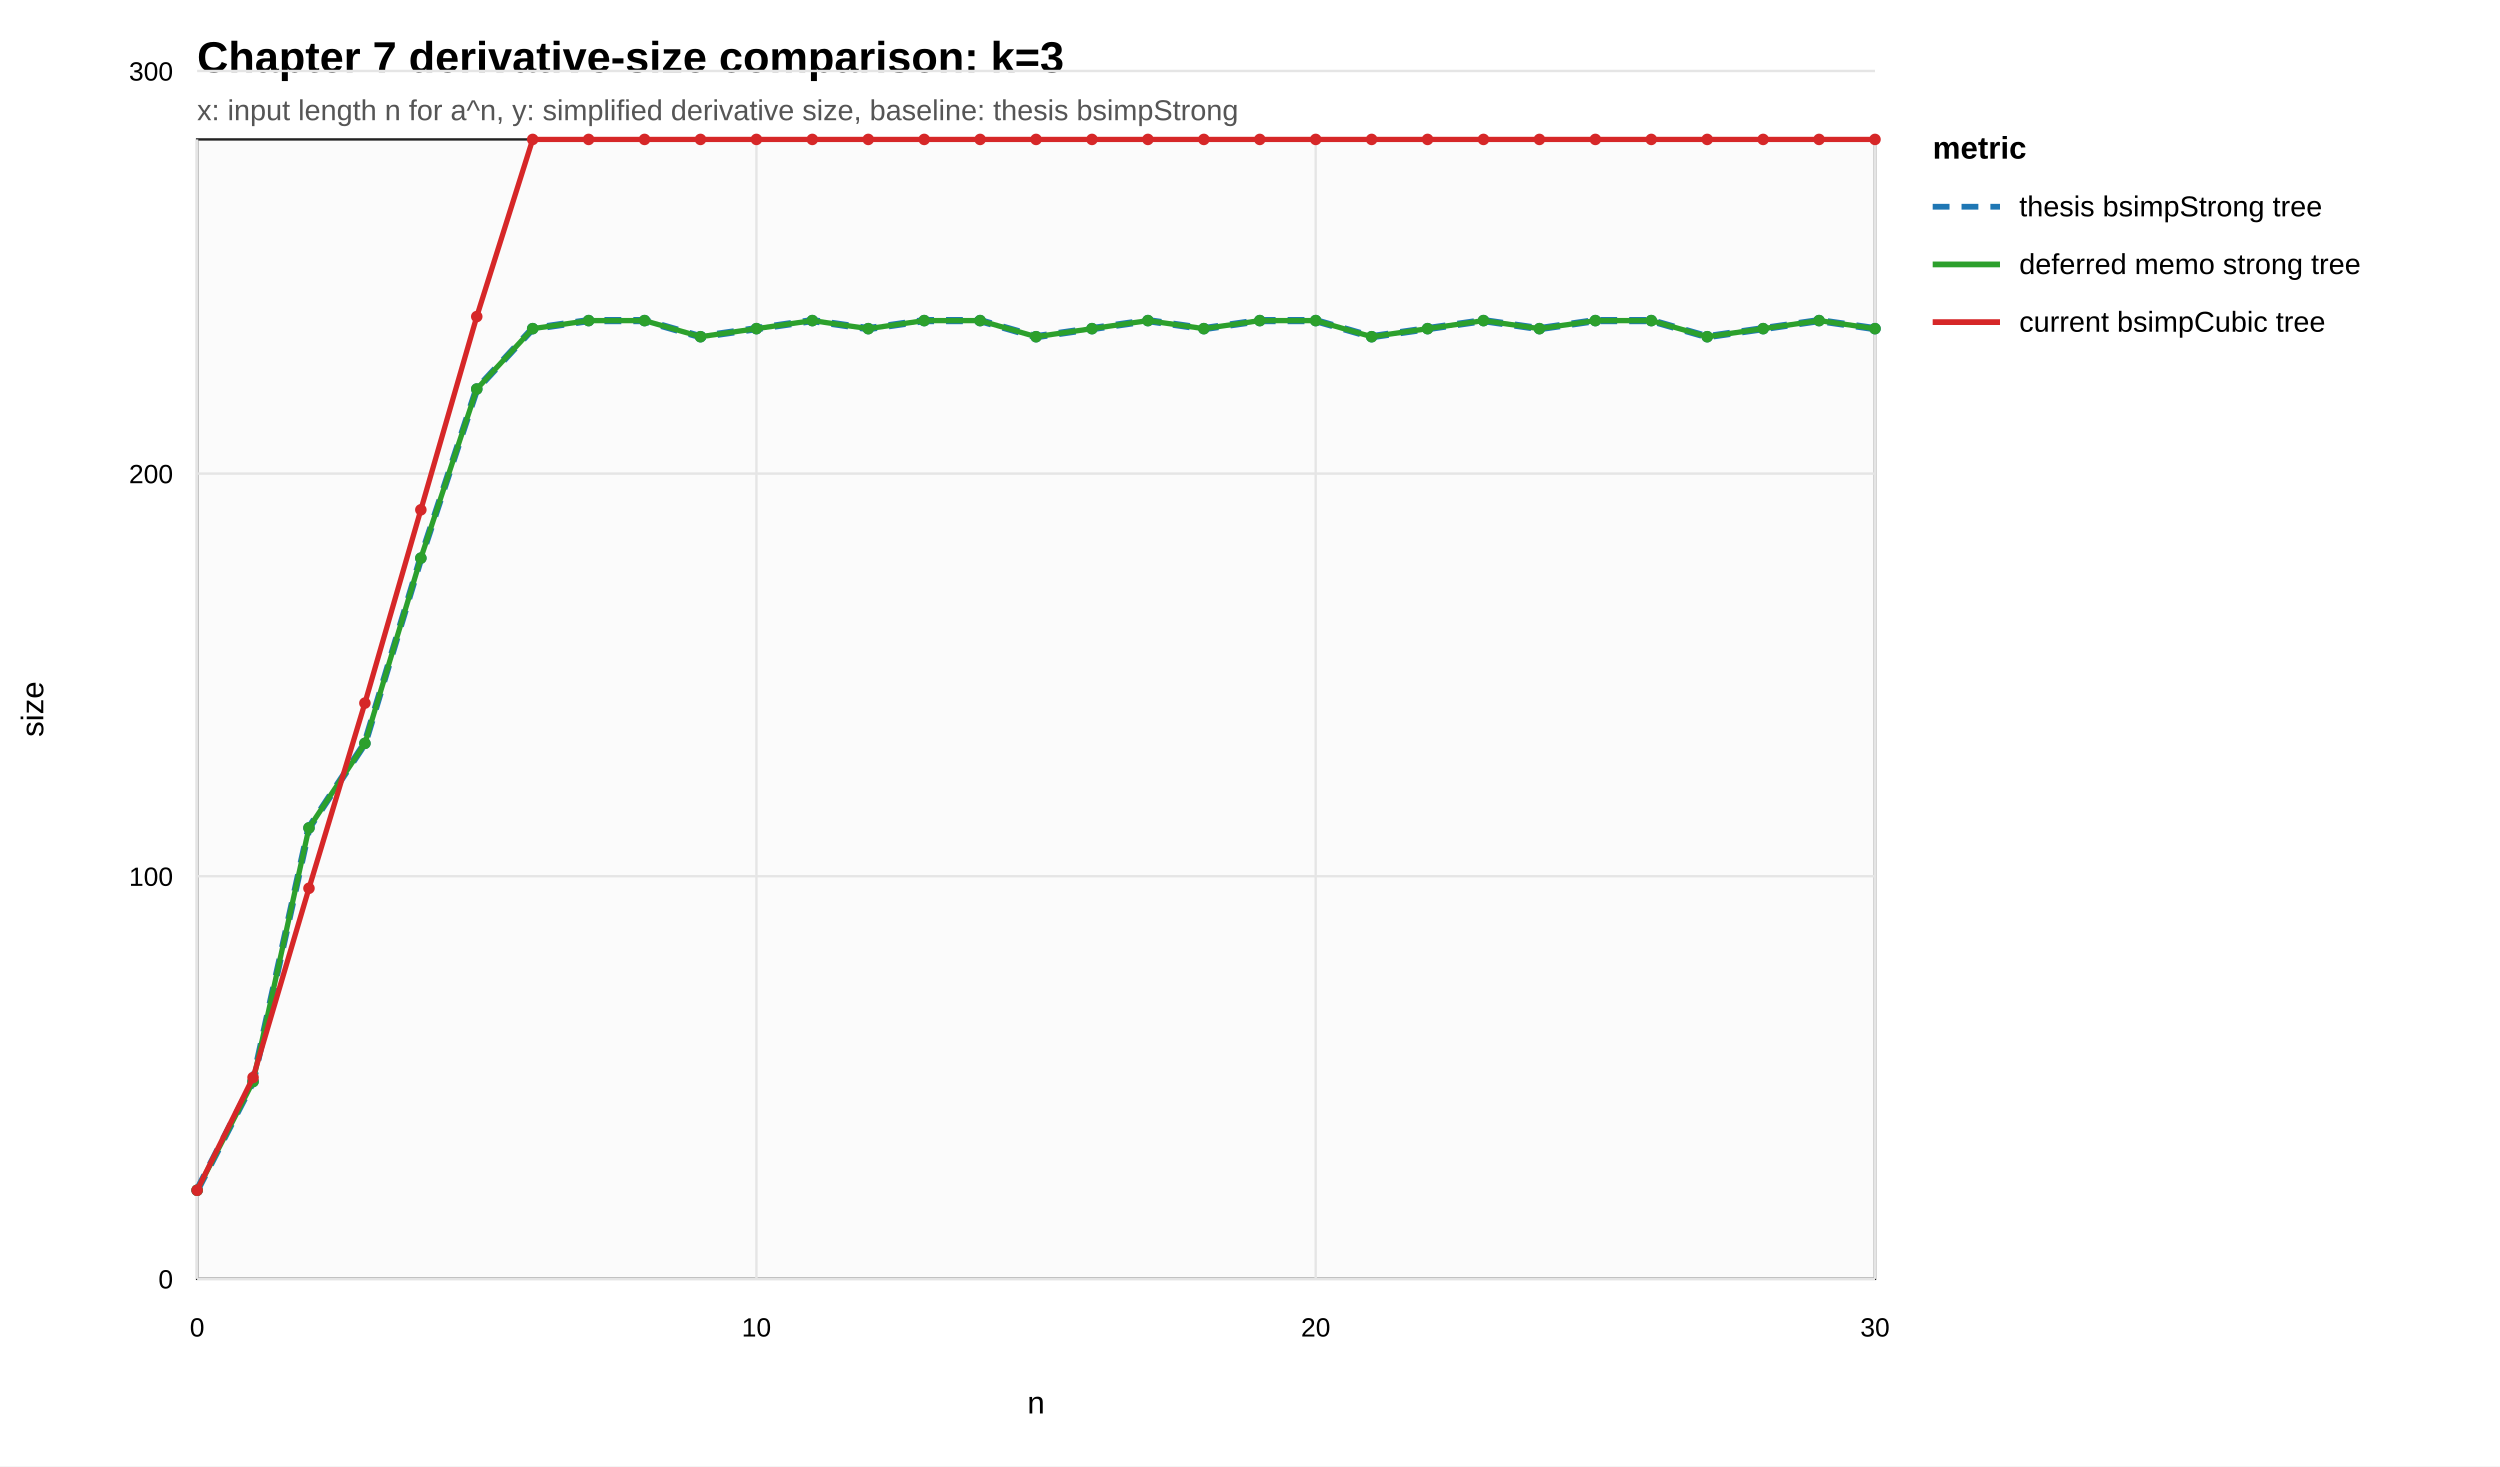
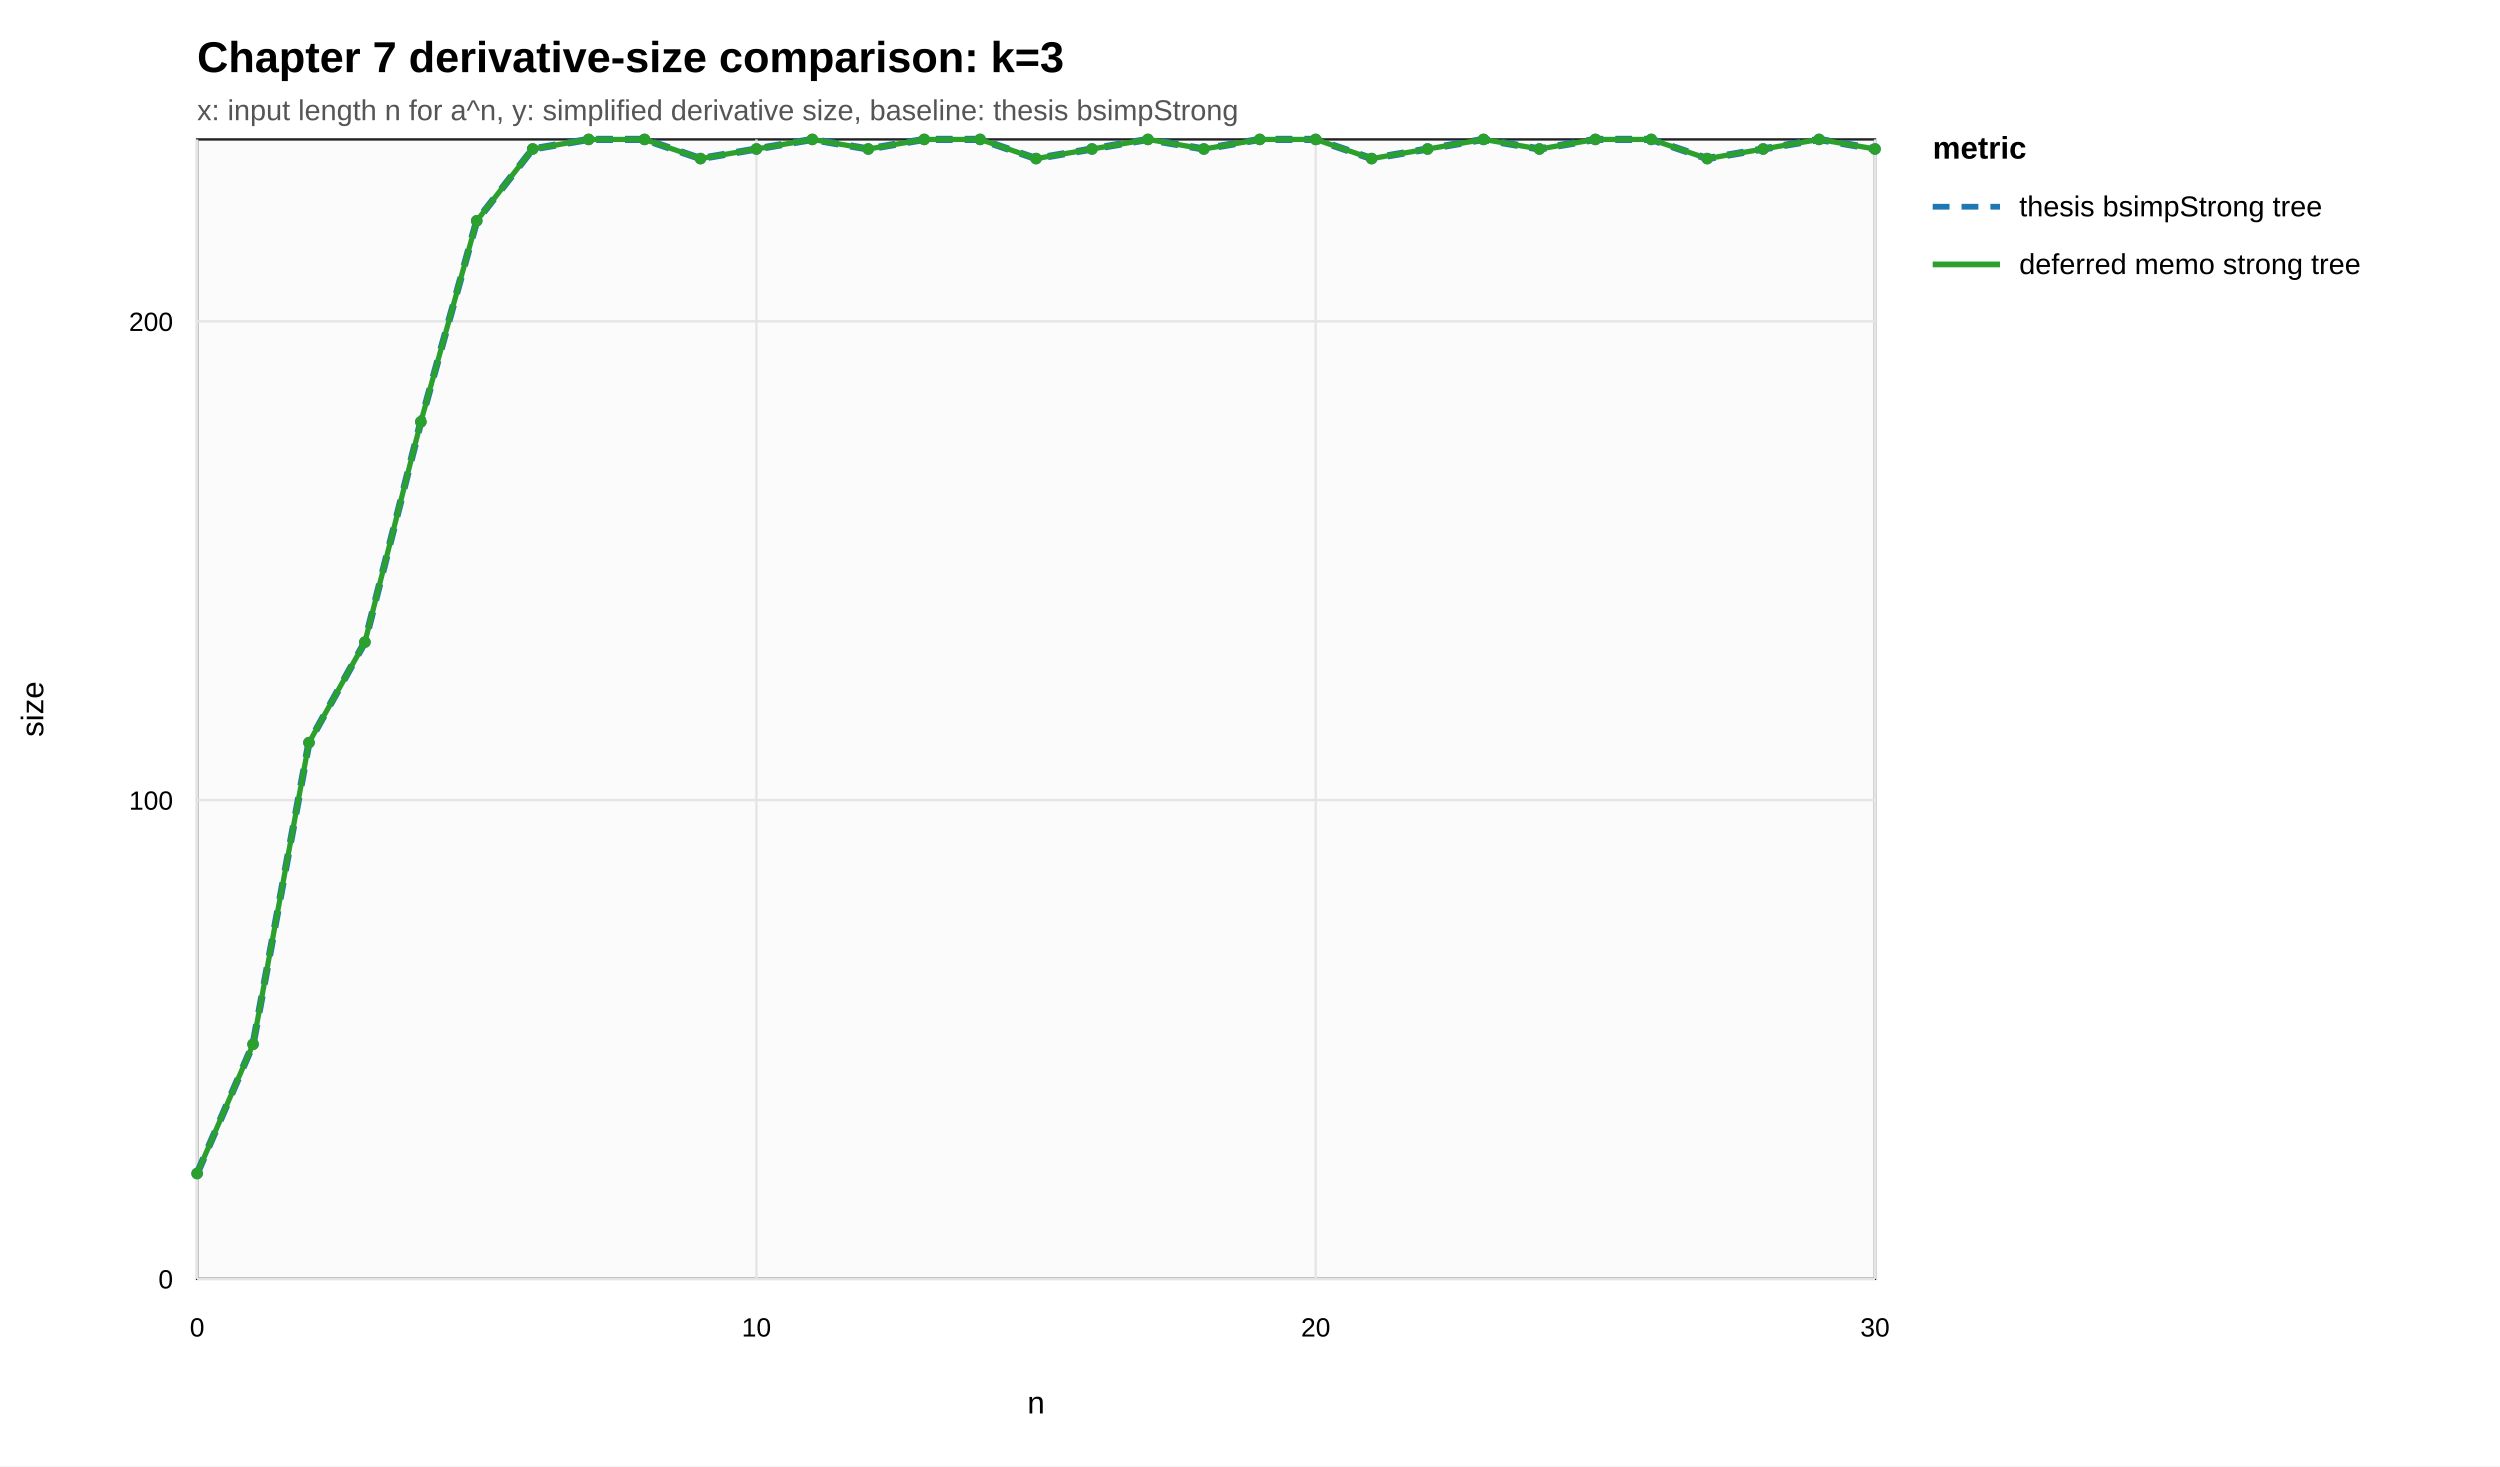
<svg xmlns="http://www.w3.org/2000/svg" width="1040" height="610" viewBox="0 0 1040 610">
  <rect width="100%" height="100%" fill="#ffffff" />
  <text x="82" y="30" font-family="Arial, sans-serif" font-size="18" font-weight="700">Chapter 7 derivative-size comparison: k=3</text>
  <text x="82" y="50" font-family="Arial, sans-serif" font-size="12" fill="#555">x: input length n for a^n, y: simplified derivative size, baseline: thesis bsimpStrong</text>
  <rect x="82" y="58" width="698" height="474" fill="#fbfbfb" stroke="#222" stroke-width="1" />
  <line x1="82.00" y1="58" x2="82.00" y2="532" stroke="#e5e5e5" stroke-width="1" />
  <text x="82.00" y="556" text-anchor="middle" font-family="Arial, sans-serif" font-size="11">0</text>
  <line x1="314.67" y1="58" x2="314.67" y2="532" stroke="#e5e5e5" stroke-width="1" />
  <text x="314.67" y="556" text-anchor="middle" font-family="Arial, sans-serif" font-size="11">10</text>
  <line x1="547.33" y1="58" x2="547.33" y2="532" stroke="#e5e5e5" stroke-width="1" />
  <text x="547.33" y="556" text-anchor="middle" font-family="Arial, sans-serif" font-size="11">20</text>
  <line x1="780.00" y1="58" x2="780.00" y2="532" stroke="#e5e5e5" stroke-width="1" />
  <text x="780.00" y="556" text-anchor="middle" font-family="Arial, sans-serif" font-size="11">30</text>
  <line x1="82" y1="532.00" x2="780" y2="532.00" stroke="#e5e5e5" stroke-width="1" />
  <text x="72" y="536.00" text-anchor="end" font-family="Arial, sans-serif" font-size="11">0</text>
-   <line x1="82" y1="364.51" x2="780" y2="364.51" stroke="#e5e5e5" stroke-width="1" />
-   <text x="72" y="368.51" text-anchor="end" font-family="Arial, sans-serif" font-size="11">100</text>
-   <line x1="82" y1="197.02" x2="780" y2="197.02" stroke="#e5e5e5" stroke-width="1" />
-   <text x="72" y="201.02" text-anchor="end" font-family="Arial, sans-serif" font-size="11">200</text>
-   <line x1="82" y1="29.53" x2="780" y2="29.53" stroke="#e5e5e5" stroke-width="1" />
-   <text x="72" y="33.53" text-anchor="end" font-family="Arial, sans-serif" font-size="11">300</text>
+   <line x1="82" y1="332.84" x2="780" y2="332.84" stroke="#e5e5e5" stroke-width="1" />
+   <text x="72" y="336.84" text-anchor="end" font-family="Arial, sans-serif" font-size="11">100</text>
+   <line x1="82" y1="133.68" x2="780" y2="133.68" stroke="#e5e5e5" stroke-width="1" />
+   <text x="72" y="137.68" text-anchor="end" font-family="Arial, sans-serif" font-size="11">200</text>
  <text x="431.00" y="588" text-anchor="middle" font-family="Arial, sans-serif" font-size="13">n</text>
  <text x="18" y="295.00" transform="rotate(-90 18,295.00)" text-anchor="middle" font-family="Arial, sans-serif" font-size="13">size</text>
-   <path d="M82.00,495.15 L105.27,449.93 L128.53,344.41 L151.80,309.24 L175.07,232.19 L198.33,161.84 L221.60,136.72 L244.87,133.37 L268.13,133.37 L291.40,140.07 L314.67,136.72 L337.93,133.37 L361.20,136.72 L384.47,133.37 L407.73,133.37 L431.00,140.07 L454.27,136.72 L477.53,133.37 L500.80,136.72 L524.07,133.37 L547.33,133.37 L570.60,140.07 L593.87,136.72 L617.13,133.37 L640.40,136.72 L663.67,133.37 L686.93,133.37 L710.20,140.07 L733.47,136.72 L756.73,133.37 L780.00,136.72" fill="none" stroke="#1f77b4" stroke-width="3.0" stroke-dasharray="7 5" />
-   <circle cx="82.00" cy="495.15" r="2.4" fill="#1f77b4" />
-   <circle cx="105.27" cy="449.93" r="2.4" fill="#1f77b4" />
-   <circle cx="128.53" cy="344.41" r="2.4" fill="#1f77b4" />
-   <circle cx="151.80" cy="309.24" r="2.4" fill="#1f77b4" />
-   <circle cx="175.07" cy="232.19" r="2.4" fill="#1f77b4" />
-   <circle cx="198.33" cy="161.84" r="2.4" fill="#1f77b4" />
-   <circle cx="221.60" cy="136.72" r="2.4" fill="#1f77b4" />
-   <circle cx="244.87" cy="133.37" r="2.4" fill="#1f77b4" />
-   <circle cx="268.13" cy="133.37" r="2.4" fill="#1f77b4" />
-   <circle cx="291.40" cy="140.07" r="2.4" fill="#1f77b4" />
-   <circle cx="314.67" cy="136.72" r="2.4" fill="#1f77b4" />
-   <circle cx="337.93" cy="133.37" r="2.4" fill="#1f77b4" />
-   <circle cx="361.20" cy="136.72" r="2.4" fill="#1f77b4" />
-   <circle cx="384.47" cy="133.37" r="2.4" fill="#1f77b4" />
-   <circle cx="407.73" cy="133.37" r="2.4" fill="#1f77b4" />
-   <circle cx="431.00" cy="140.07" r="2.4" fill="#1f77b4" />
-   <circle cx="454.27" cy="136.72" r="2.4" fill="#1f77b4" />
-   <circle cx="477.53" cy="133.37" r="2.4" fill="#1f77b4" />
-   <circle cx="500.80" cy="136.72" r="2.4" fill="#1f77b4" />
-   <circle cx="524.07" cy="133.37" r="2.4" fill="#1f77b4" />
-   <circle cx="547.33" cy="133.37" r="2.4" fill="#1f77b4" />
-   <circle cx="570.60" cy="140.07" r="2.4" fill="#1f77b4" />
-   <circle cx="593.87" cy="136.72" r="2.4" fill="#1f77b4" />
-   <circle cx="617.13" cy="133.37" r="2.4" fill="#1f77b4" />
-   <circle cx="640.40" cy="136.72" r="2.4" fill="#1f77b4" />
-   <circle cx="663.67" cy="133.37" r="2.4" fill="#1f77b4" />
-   <circle cx="686.93" cy="133.37" r="2.4" fill="#1f77b4" />
-   <circle cx="710.20" cy="140.07" r="2.4" fill="#1f77b4" />
-   <circle cx="733.47" cy="136.72" r="2.4" fill="#1f77b4" />
-   <circle cx="756.73" cy="133.37" r="2.4" fill="#1f77b4" />
-   <circle cx="780.00" cy="136.72" r="2.4" fill="#1f77b4" />
-   <path d="M82.00,495.15 L105.27,449.93 L128.53,344.41 L151.80,309.24 L175.07,232.19 L198.33,161.84 L221.60,136.72 L244.87,133.37 L268.13,133.37 L291.40,140.07 L314.67,136.72 L337.93,133.37 L361.20,136.72 L384.47,133.37 L407.73,133.37 L431.00,140.07 L454.27,136.72 L477.53,133.37 L500.80,136.72 L524.07,133.37 L547.33,133.37 L570.60,140.07 L593.87,136.72 L617.13,133.37 L640.40,136.72 L663.67,133.37 L686.93,133.37 L710.20,140.07 L733.47,136.72 L756.73,133.37 L780.00,136.72" fill="none" stroke="#2ca02c" stroke-width="2.2" />
-   <circle cx="82.00" cy="495.15" r="2.4" fill="#2ca02c" />
-   <circle cx="105.27" cy="449.93" r="2.4" fill="#2ca02c" />
-   <circle cx="128.53" cy="344.41" r="2.4" fill="#2ca02c" />
-   <circle cx="151.80" cy="309.24" r="2.4" fill="#2ca02c" />
-   <circle cx="175.07" cy="232.19" r="2.4" fill="#2ca02c" />
-   <circle cx="198.33" cy="161.84" r="2.4" fill="#2ca02c" />
-   <circle cx="221.60" cy="136.72" r="2.4" fill="#2ca02c" />
-   <circle cx="244.87" cy="133.37" r="2.4" fill="#2ca02c" />
-   <circle cx="268.13" cy="133.37" r="2.4" fill="#2ca02c" />
-   <circle cx="291.40" cy="140.07" r="2.4" fill="#2ca02c" />
-   <circle cx="314.67" cy="136.72" r="2.4" fill="#2ca02c" />
-   <circle cx="337.93" cy="133.37" r="2.4" fill="#2ca02c" />
-   <circle cx="361.20" cy="136.72" r="2.4" fill="#2ca02c" />
-   <circle cx="384.47" cy="133.37" r="2.4" fill="#2ca02c" />
-   <circle cx="407.73" cy="133.37" r="2.4" fill="#2ca02c" />
-   <circle cx="431.00" cy="140.07" r="2.4" fill="#2ca02c" />
-   <circle cx="454.27" cy="136.72" r="2.4" fill="#2ca02c" />
-   <circle cx="477.53" cy="133.37" r="2.4" fill="#2ca02c" />
-   <circle cx="500.80" cy="136.72" r="2.4" fill="#2ca02c" />
-   <circle cx="524.07" cy="133.37" r="2.4" fill="#2ca02c" />
-   <circle cx="547.33" cy="133.37" r="2.4" fill="#2ca02c" />
-   <circle cx="570.60" cy="140.07" r="2.4" fill="#2ca02c" />
-   <circle cx="593.87" cy="136.72" r="2.4" fill="#2ca02c" />
-   <circle cx="617.13" cy="133.37" r="2.4" fill="#2ca02c" />
-   <circle cx="640.40" cy="136.72" r="2.4" fill="#2ca02c" />
-   <circle cx="663.67" cy="133.37" r="2.4" fill="#2ca02c" />
-   <circle cx="686.93" cy="133.37" r="2.4" fill="#2ca02c" />
-   <circle cx="710.20" cy="140.07" r="2.4" fill="#2ca02c" />
-   <circle cx="733.47" cy="136.72" r="2.4" fill="#2ca02c" />
-   <circle cx="756.73" cy="133.37" r="2.4" fill="#2ca02c" />
-   <circle cx="780.00" cy="136.72" r="2.4" fill="#2ca02c" />
-   <path d="M82.00,495.15 L105.27,448.25 L128.53,369.53 L151.80,292.49 L175.07,212.09 L198.33,131.70 L221.60,58.00 L244.87,58.00 L268.13,58.00 L291.40,58.00 L314.67,58.00 L337.93,58.00 L361.20,58.00 L384.47,58.00 L407.73,58.00 L431.00,58.00 L454.27,58.00 L477.53,58.00 L500.80,58.00 L524.07,58.00 L547.33,58.00 L570.60,58.00 L593.87,58.00 L617.13,58.00 L640.40,58.00 L663.67,58.00 L686.93,58.00 L710.20,58.00 L733.47,58.00 L756.73,58.00 L780.00,58.00" fill="none" stroke="#d62728" stroke-width="2.2" />
-   <circle cx="82.00" cy="495.15" r="2.4" fill="#d62728" />
-   <circle cx="105.27" cy="448.25" r="2.4" fill="#d62728" />
-   <circle cx="128.53" cy="369.53" r="2.4" fill="#d62728" />
-   <circle cx="151.80" cy="292.49" r="2.4" fill="#d62728" />
-   <circle cx="175.07" cy="212.09" r="2.4" fill="#d62728" />
-   <circle cx="198.33" cy="131.70" r="2.4" fill="#d62728" />
-   <circle cx="221.60" cy="58.00" r="2.4" fill="#d62728" />
-   <circle cx="244.87" cy="58.00" r="2.4" fill="#d62728" />
-   <circle cx="268.13" cy="58.00" r="2.4" fill="#d62728" />
-   <circle cx="291.40" cy="58.00" r="2.4" fill="#d62728" />
-   <circle cx="314.67" cy="58.00" r="2.4" fill="#d62728" />
-   <circle cx="337.93" cy="58.00" r="2.4" fill="#d62728" />
-   <circle cx="361.20" cy="58.00" r="2.4" fill="#d62728" />
-   <circle cx="384.47" cy="58.00" r="2.4" fill="#d62728" />
-   <circle cx="407.73" cy="58.00" r="2.4" fill="#d62728" />
-   <circle cx="431.00" cy="58.00" r="2.4" fill="#d62728" />
-   <circle cx="454.27" cy="58.00" r="2.4" fill="#d62728" />
-   <circle cx="477.53" cy="58.00" r="2.4" fill="#d62728" />
-   <circle cx="500.80" cy="58.00" r="2.4" fill="#d62728" />
-   <circle cx="524.07" cy="58.00" r="2.4" fill="#d62728" />
-   <circle cx="547.33" cy="58.00" r="2.4" fill="#d62728" />
-   <circle cx="570.60" cy="58.00" r="2.4" fill="#d62728" />
-   <circle cx="593.87" cy="58.00" r="2.4" fill="#d62728" />
-   <circle cx="617.13" cy="58.00" r="2.4" fill="#d62728" />
-   <circle cx="640.40" cy="58.00" r="2.4" fill="#d62728" />
-   <circle cx="663.67" cy="58.00" r="2.4" fill="#d62728" />
-   <circle cx="686.93" cy="58.00" r="2.4" fill="#d62728" />
-   <circle cx="710.20" cy="58.00" r="2.4" fill="#d62728" />
-   <circle cx="733.47" cy="58.00" r="2.4" fill="#d62728" />
-   <circle cx="756.73" cy="58.00" r="2.4" fill="#d62728" />
-   <circle cx="780.00" cy="58.00" r="2.4" fill="#d62728" />
+   <path d="M82.00,488.18 L105.27,434.41 L128.53,308.94 L151.80,267.12 L175.07,175.50 L198.33,91.86 L221.60,61.98 L244.87,58.00 L268.13,58.00 L291.40,65.97 L314.67,61.98 L337.93,58.00 L361.20,61.98 L384.47,58.00 L407.73,58.00 L431.00,65.97 L454.27,61.98 L477.53,58.00 L500.80,61.98 L524.07,58.00 L547.33,58.00 L570.60,65.97 L593.87,61.98 L617.13,58.00 L640.40,61.98 L663.67,58.00 L686.93,58.00 L710.20,65.97 L733.47,61.98 L756.73,58.00 L780.00,61.98" fill="none" stroke="#1f77b4" stroke-width="3.0" stroke-dasharray="7 5" />
+   <circle cx="82.00" cy="488.18" r="2.4" fill="#1f77b4" />
+   <circle cx="105.27" cy="434.41" r="2.4" fill="#1f77b4" />
+   <circle cx="128.53" cy="308.94" r="2.4" fill="#1f77b4" />
+   <circle cx="151.80" cy="267.12" r="2.4" fill="#1f77b4" />
+   <circle cx="175.07" cy="175.50" r="2.4" fill="#1f77b4" />
+   <circle cx="198.33" cy="91.86" r="2.4" fill="#1f77b4" />
+   <circle cx="221.60" cy="61.98" r="2.4" fill="#1f77b4" />
+   <circle cx="244.87" cy="58.00" r="2.4" fill="#1f77b4" />
+   <circle cx="268.13" cy="58.00" r="2.4" fill="#1f77b4" />
+   <circle cx="291.40" cy="65.97" r="2.4" fill="#1f77b4" />
+   <circle cx="314.67" cy="61.98" r="2.4" fill="#1f77b4" />
+   <circle cx="337.93" cy="58.00" r="2.4" fill="#1f77b4" />
+   <circle cx="361.20" cy="61.98" r="2.4" fill="#1f77b4" />
+   <circle cx="384.47" cy="58.00" r="2.4" fill="#1f77b4" />
+   <circle cx="407.73" cy="58.00" r="2.4" fill="#1f77b4" />
+   <circle cx="431.00" cy="65.97" r="2.4" fill="#1f77b4" />
+   <circle cx="454.27" cy="61.98" r="2.4" fill="#1f77b4" />
+   <circle cx="477.53" cy="58.00" r="2.4" fill="#1f77b4" />
+   <circle cx="500.80" cy="61.98" r="2.4" fill="#1f77b4" />
+   <circle cx="524.07" cy="58.00" r="2.4" fill="#1f77b4" />
+   <circle cx="547.33" cy="58.00" r="2.4" fill="#1f77b4" />
+   <circle cx="570.60" cy="65.97" r="2.4" fill="#1f77b4" />
+   <circle cx="593.87" cy="61.98" r="2.4" fill="#1f77b4" />
+   <circle cx="617.13" cy="58.00" r="2.4" fill="#1f77b4" />
+   <circle cx="640.40" cy="61.98" r="2.4" fill="#1f77b4" />
+   <circle cx="663.67" cy="58.00" r="2.4" fill="#1f77b4" />
+   <circle cx="686.93" cy="58.00" r="2.4" fill="#1f77b4" />
+   <circle cx="710.20" cy="65.97" r="2.4" fill="#1f77b4" />
+   <circle cx="733.47" cy="61.98" r="2.4" fill="#1f77b4" />
+   <circle cx="756.73" cy="58.00" r="2.4" fill="#1f77b4" />
+   <circle cx="780.00" cy="61.98" r="2.4" fill="#1f77b4" />
+   <path d="M82.00,488.18 L105.27,434.41 L128.53,308.94 L151.80,267.12 L175.07,175.50 L198.33,91.86 L221.60,61.98 L244.87,58.00 L268.13,58.00 L291.40,65.97 L314.67,61.98 L337.93,58.00 L361.20,61.98 L384.47,58.00 L407.73,58.00 L431.00,65.97 L454.27,61.98 L477.53,58.00 L500.80,61.98 L524.07,58.00 L547.33,58.00 L570.60,65.97 L593.87,61.98 L617.13,58.00 L640.40,61.98 L663.67,58.00 L686.93,58.00 L710.20,65.97 L733.47,61.98 L756.73,58.00 L780.00,61.98" fill="none" stroke="#2ca02c" stroke-width="2.2" />
+   <circle cx="82.00" cy="488.18" r="2.4" fill="#2ca02c" />
+   <circle cx="105.27" cy="434.41" r="2.4" fill="#2ca02c" />
+   <circle cx="128.53" cy="308.94" r="2.4" fill="#2ca02c" />
+   <circle cx="151.80" cy="267.12" r="2.4" fill="#2ca02c" />
+   <circle cx="175.07" cy="175.50" r="2.4" fill="#2ca02c" />
+   <circle cx="198.33" cy="91.86" r="2.4" fill="#2ca02c" />
+   <circle cx="221.60" cy="61.98" r="2.4" fill="#2ca02c" />
+   <circle cx="244.87" cy="58.00" r="2.4" fill="#2ca02c" />
+   <circle cx="268.13" cy="58.00" r="2.4" fill="#2ca02c" />
+   <circle cx="291.40" cy="65.97" r="2.4" fill="#2ca02c" />
+   <circle cx="314.67" cy="61.98" r="2.4" fill="#2ca02c" />
+   <circle cx="337.93" cy="58.00" r="2.4" fill="#2ca02c" />
+   <circle cx="361.20" cy="61.98" r="2.4" fill="#2ca02c" />
+   <circle cx="384.47" cy="58.00" r="2.4" fill="#2ca02c" />
+   <circle cx="407.73" cy="58.00" r="2.4" fill="#2ca02c" />
+   <circle cx="431.00" cy="65.97" r="2.4" fill="#2ca02c" />
+   <circle cx="454.27" cy="61.98" r="2.4" fill="#2ca02c" />
+   <circle cx="477.53" cy="58.00" r="2.4" fill="#2ca02c" />
+   <circle cx="500.80" cy="61.98" r="2.4" fill="#2ca02c" />
+   <circle cx="524.07" cy="58.00" r="2.4" fill="#2ca02c" />
+   <circle cx="547.33" cy="58.00" r="2.4" fill="#2ca02c" />
+   <circle cx="570.60" cy="65.97" r="2.4" fill="#2ca02c" />
+   <circle cx="593.87" cy="61.98" r="2.4" fill="#2ca02c" />
+   <circle cx="617.13" cy="58.00" r="2.4" fill="#2ca02c" />
+   <circle cx="640.40" cy="61.98" r="2.4" fill="#2ca02c" />
+   <circle cx="663.67" cy="58.00" r="2.4" fill="#2ca02c" />
+   <circle cx="686.93" cy="58.00" r="2.4" fill="#2ca02c" />
+   <circle cx="710.20" cy="65.97" r="2.4" fill="#2ca02c" />
+   <circle cx="733.47" cy="61.98" r="2.4" fill="#2ca02c" />
+   <circle cx="756.73" cy="58.00" r="2.4" fill="#2ca02c" />
+   <circle cx="780.00" cy="61.98" r="2.4" fill="#2ca02c" />
  <text x="804" y="66" font-family="Arial, sans-serif" font-size="13" font-weight="700">metric</text>
  <line x1="804" y1="86" x2="832" y2="86" stroke="#1f77b4" stroke-width="2.4" stroke-dasharray="7 5" />
  <text x="840" y="90" font-family="Arial, sans-serif" font-size="12">thesis bsimpStrong tree</text>
  <line x1="804" y1="110" x2="832" y2="110" stroke="#2ca02c" stroke-width="2.4" />
  <text x="840" y="114" font-family="Arial, sans-serif" font-size="12">deferred memo strong tree</text>
-   <line x1="804" y1="134" x2="832" y2="134" stroke="#d62728" stroke-width="2.4" />
-   <text x="840" y="138" font-family="Arial, sans-serif" font-size="12">current bsimpCubic tree</text>
</svg>
